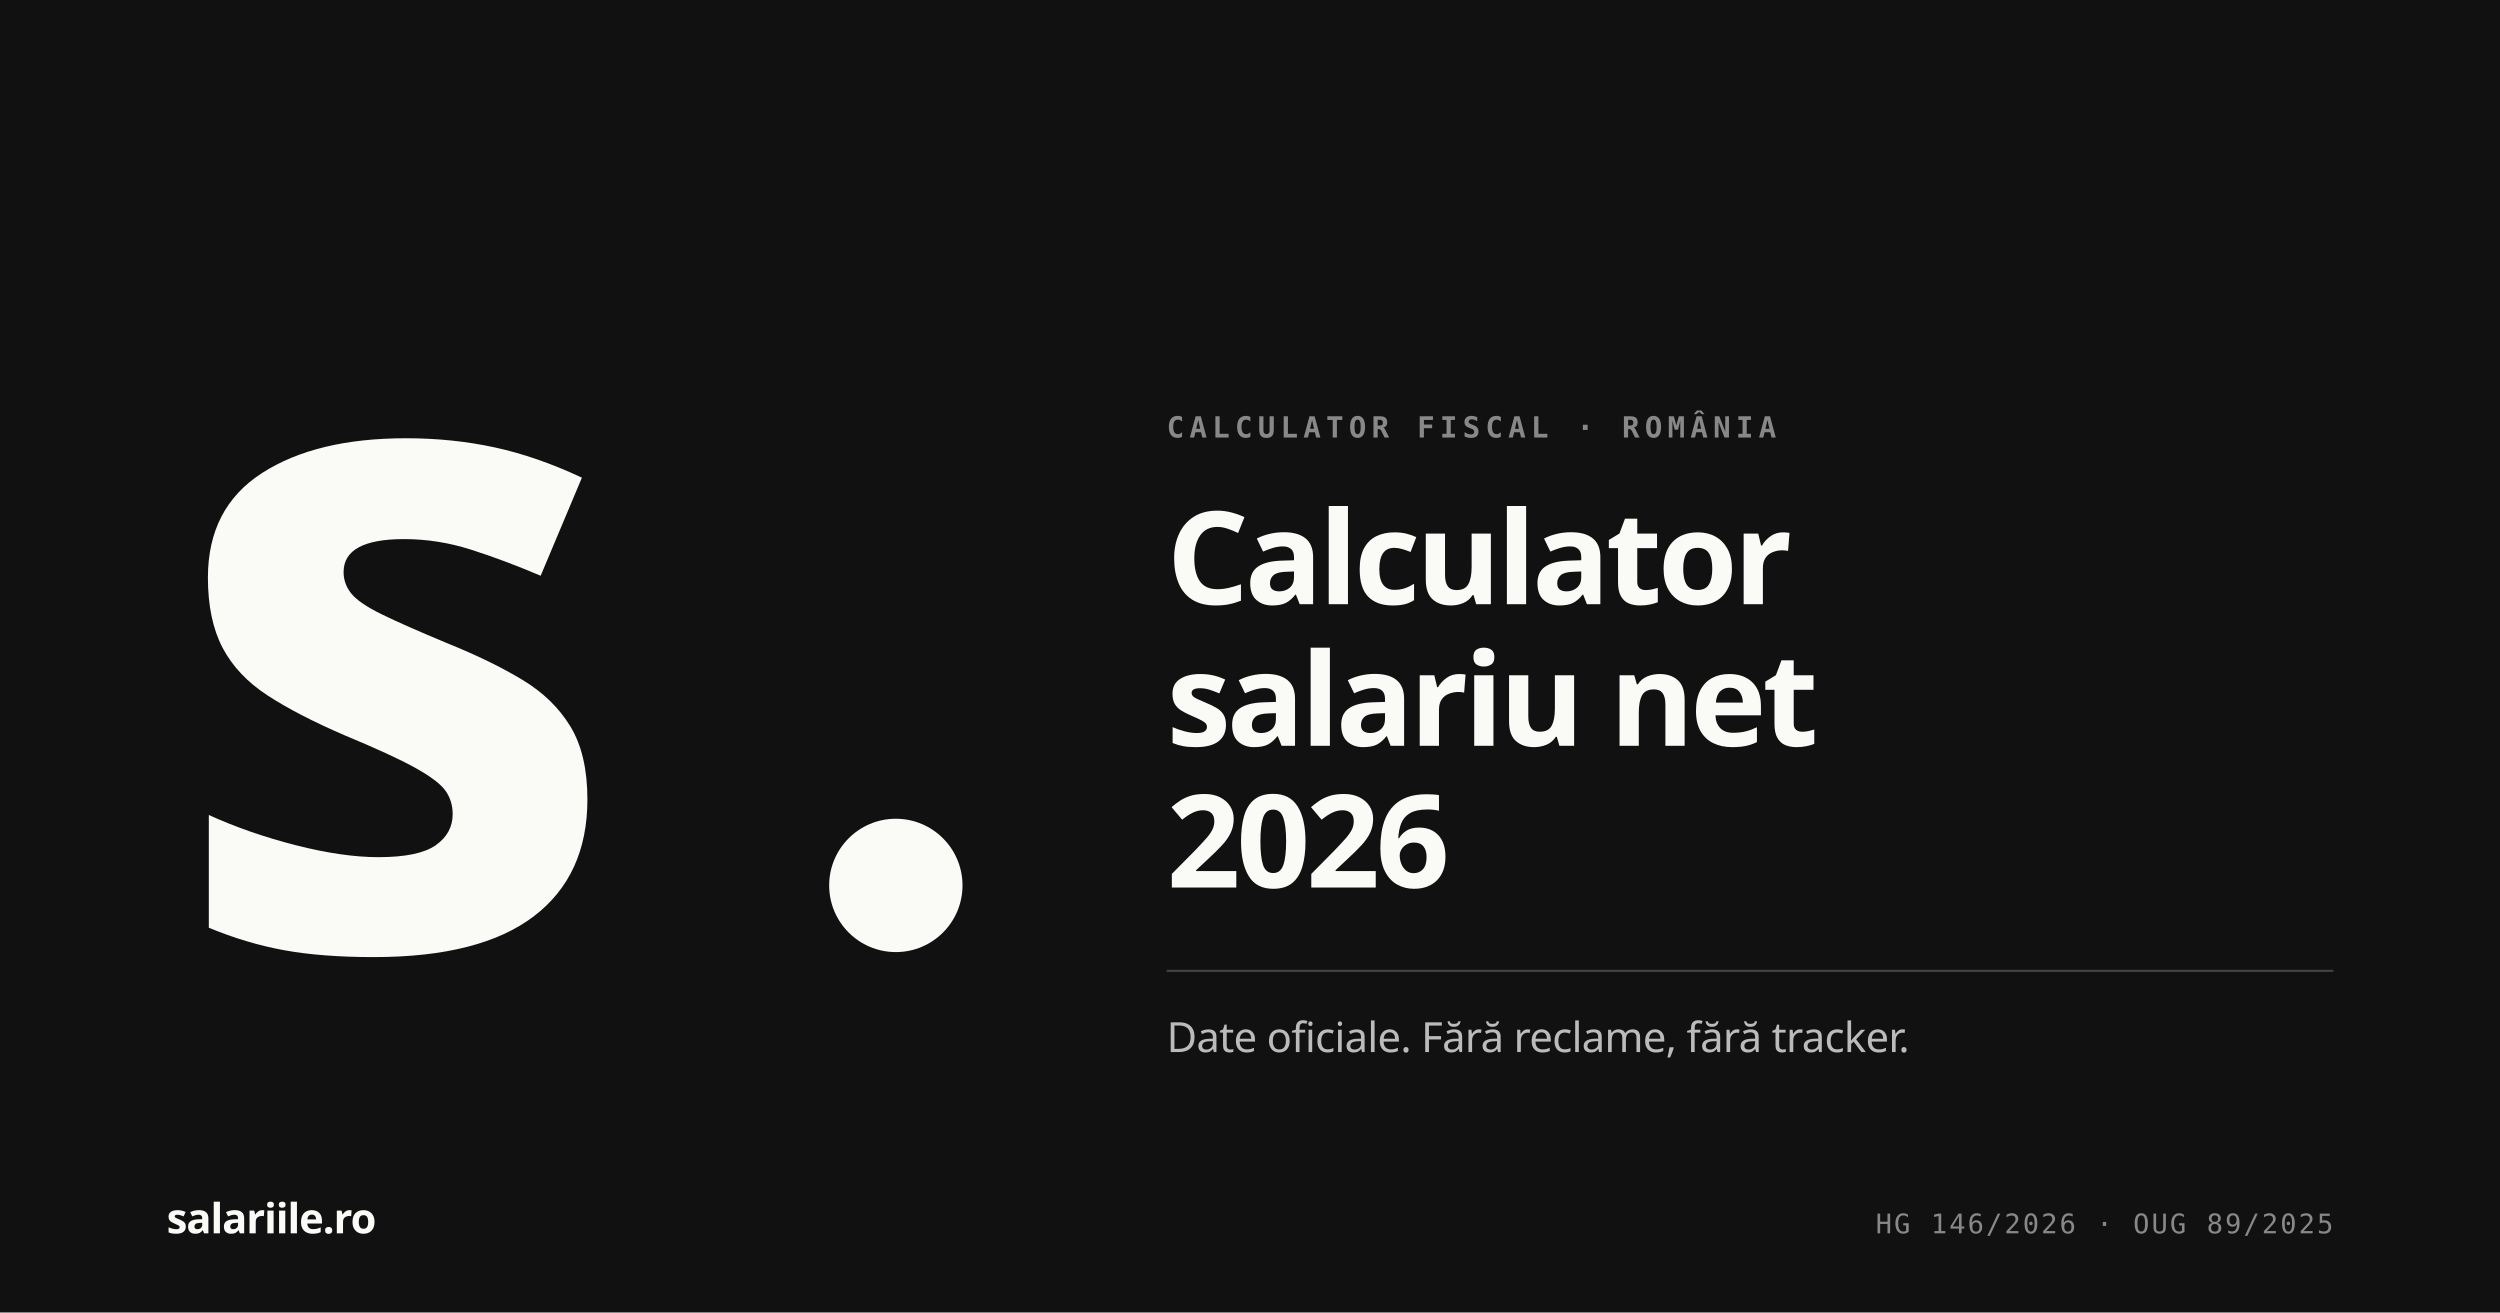
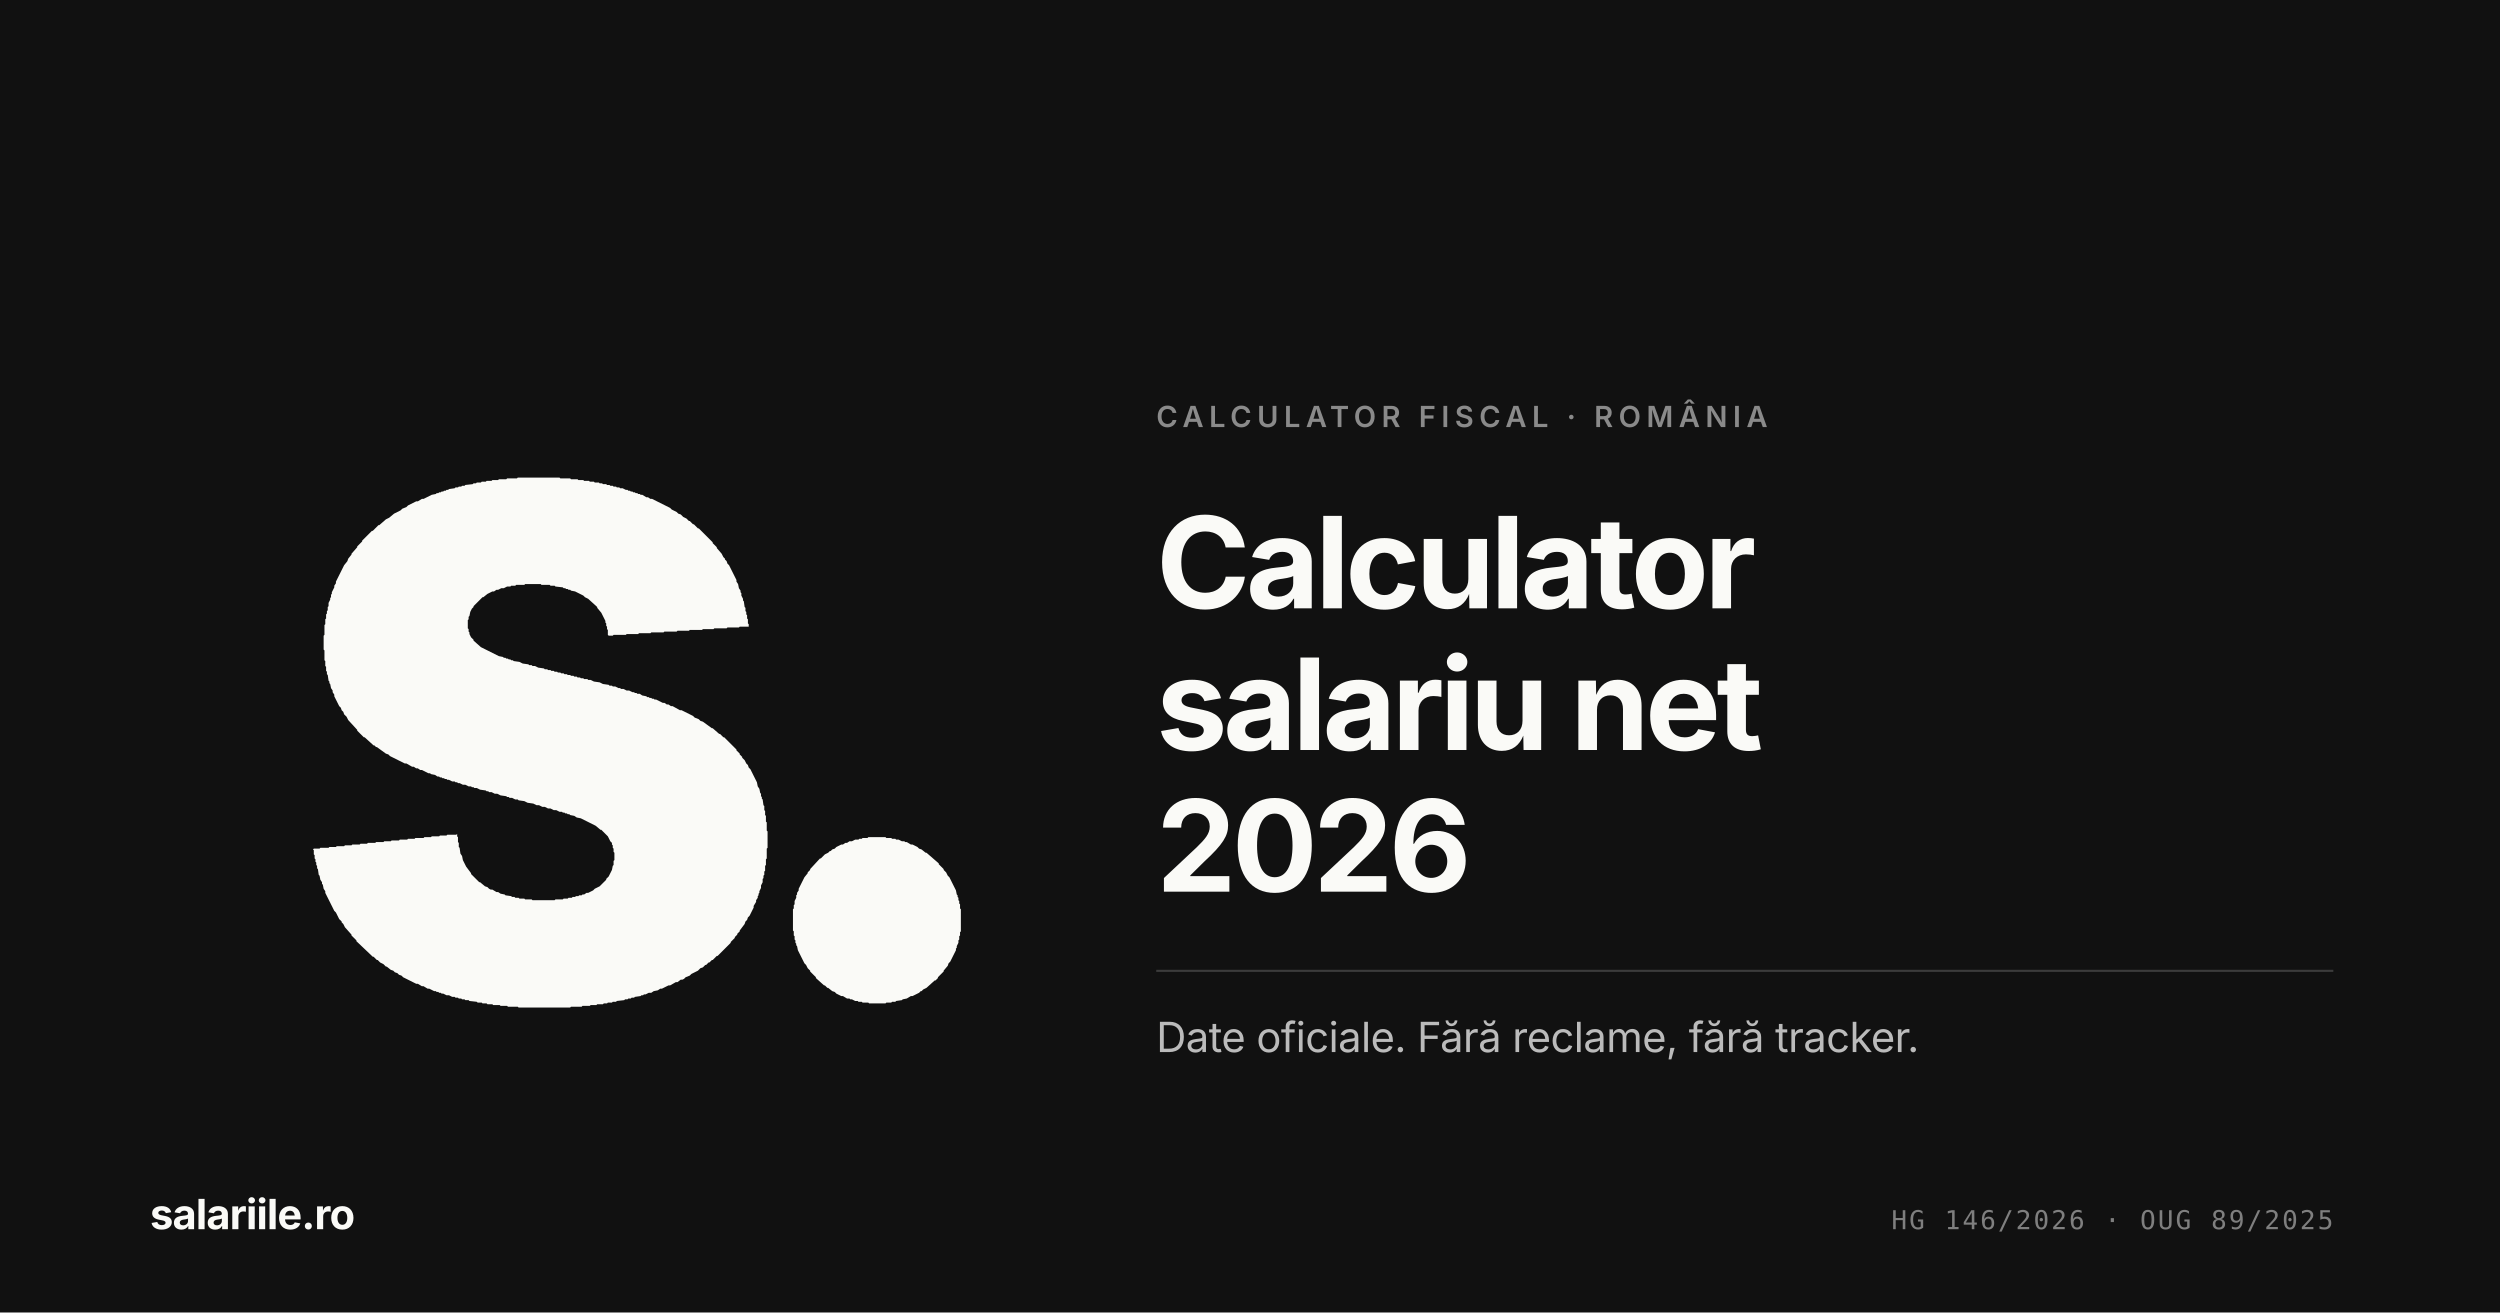
<svg xmlns="http://www.w3.org/2000/svg" width="1200" height="630" viewBox="0 0 1200 630">
  <rect width="1200" height="630" fill="#111111" />
-   <text x="80" y="455" font-family="Figtree, system-ui, sans-serif" font-size="440" font-weight="700" fill="#FAFAF7" letter-spacing="-15">s</text>
-   <circle cx="430" cy="425" r="32" fill="#FAFAF7" />
-   <text x="560" y="210" font-family="ui-monospace, 'SF Mono', Menlo, Consolas, monospace" font-size="14" font-weight="600" fill="#888888" letter-spacing="2.5">
-     CALCULATOR FISCAL · ROMÂNIA
-   </text>
-   <text x="560" y="290" font-family="Figtree, system-ui, sans-serif" font-size="62" font-weight="700" fill="#FAFAF7" letter-spacing="-2">
-     Calculator
-   </text>
-   <text x="560" y="358" font-family="Figtree, system-ui, sans-serif" font-size="62" font-weight="700" fill="#FAFAF7" letter-spacing="-2">
-     salariu net
-   </text>
-   <text x="560" y="426" font-family="Figtree, system-ui, sans-serif" font-size="62" font-weight="700" fill="#FAFAF7" letter-spacing="-2">
-     2026
-   </text>
-   <line x1="560" y1="466" x2="1120" y2="466" stroke="#444444" stroke-width="1" />
-   <text x="560" y="505" font-family="Figtree, system-ui, sans-serif" font-size="20" font-weight="400" fill="#BBBBBB" letter-spacing="-0.3">
-     Date oficiale. Fără reclame, fără tracker.
-   </text>
-   <text x="80" y="592" font-family="Figtree, system-ui, sans-serif" font-size="20" font-weight="700" fill="#FAFAF7" letter-spacing="-0.5">
-     salariile.ro
-   </text>
-   <text x="1120" y="592" text-anchor="end" font-family="ui-monospace, 'SF Mono', Menlo, Consolas, monospace" font-size="13" fill="#888888" letter-spacing="1">
-     HG 146/2026 · OUG 89/2025
-   </text>
+   <g transform="translate(72.00 139.61) scale(0.393145)">
+     <path d="M 877 667 L 876 668 L 870 668 L 869 669 L 866 669 L 865 670 L 861 670 L 857 672 L 854 672 L 851 674 L 849 674 L 846 676 L 844 676 L 838 679 L 836 681 L 833 682 L 831 684 L 830 684 L 828 686 L 824 688 L 819 693 L 818 693 L 806 706 L 806 707 L 803 710 L 803 711 L 799 716 L 792 730 L 792 732 L 790 735 L 790 737 L 789 738 L 789 741 L 787 745 L 787 749 L 786 750 L 786 754 L 785 755 L 785 781 L 786 782 L 786 787 L 787 788 L 787 792 L 788 793 L 788 796 L 789 797 L 789 799 L 790 800 L 791 805 L 799 821 L 801 823 L 803 827 L 806 830 L 806 831 L 813 838 L 813 839 L 823 848 L 824 848 L 827 851 L 828 851 L 833 855 L 836 856 L 838 858 L 844 861 L 846 861 L 851 864 L 854 864 L 855 865 L 857 865 L 861 867 L 864 867 L 865 868 L 869 868 L 870 869 L 877 869 L 878 870 L 898 870 L 899 869 L 905 869 L 906 868 L 910 868 L 911 867 L 918 866 L 919 865 L 924 864 L 929 861 L 931 861 L 939 857 L 941 855 L 942 855 L 944 853 L 948 851 L 958 842 L 959 842 L 962 839 L 962 838 L 969 831 L 969 830 L 974 824 L 975 821 L 977 819 L 984 805 L 984 803 L 985 802 L 985 800 L 987 796 L 987 793 L 988 792 L 988 788 L 989 787 L 989 783 L 990 782 L 990 755 L 989 754 L 989 749 L 988 748 L 988 745 L 987 744 L 987 741 L 986 740 L 986 738 L 985 737 L 984 732 L 976 716 L 974 714 L 972 710 L 969 707 L 969 706 L 963 700 L 963 699 L 948 686 L 947 686 L 942 682 L 939 681 L 937 679 L 931 676 L 929 676 L 924 673 L 922 673 L 921 672 L 918 672 L 914 670 L 911 670 L 910 669 L 906 669 L 905 668 L 899 668 L 898 667 Z M 365 242 L 364 243 L 362 243 L 361 244 L 359 244 L 358 245 L 356 245 L 355 246 L 353 246 L 352 247 L 350 247 L 349 248 L 344 249 L 334 254 L 332 254 L 327 257 L 325 257 L 315 262 L 313 264 L 308 266 L 306 268 L 298 272 L 292 277 L 288 279 L 280 286 L 279 286 L 272 293 L 271 293 L 259 305 L 259 306 L 253 312 L 253 313 L 246 321 L 246 322 L 242 327 L 241 330 L 237 335 L 227 355 L 227 357 L 225 360 L 225 362 L 222 368 L 222 370 L 221 371 L 221 374 L 220 375 L 220 377 L 218 381 L 218 385 L 217 386 L 217 390 L 216 391 L 216 394 L 215 395 L 215 400 L 214 401 L 214 407 L 213 408 L 213 420 L 212 421 L 212 438 L 213 439 L 213 451 L 214 452 L 214 458 L 215 459 L 215 464 L 216 465 L 216 468 L 217 469 L 218 476 L 219 477 L 219 479 L 220 480 L 221 485 L 223 488 L 223 490 L 225 493 L 225 495 L 231 507 L 233 509 L 234 512 L 236 514 L 237 517 L 240 520 L 242 524 L 253 536 L 253 537 L 261 545 L 262 545 L 273 555 L 274 555 L 276 557 L 277 557 L 288 565 L 291 566 L 293 568 L 311 577 L 313 577 L 320 581 L 322 581 L 325 583 L 327 583 L 330 585 L 332 585 L 340 589 L 342 589 L 343 590 L 348 591 L 351 593 L 353 593 L 354 594 L 356 594 L 357 595 L 359 595 L 360 596 L 362 596 L 363 597 L 365 597 L 369 599 L 372 599 L 373 600 L 375 600 L 376 601 L 378 601 L 382 603 L 385 603 L 389 605 L 392 605 L 393 606 L 395 606 L 396 607 L 399 607 L 403 609 L 410 610 L 411 611 L 413 611 L 414 612 L 417 612 L 421 614 L 424 614 L 428 616 L 435 617 L 436 618 L 438 618 L 439 619 L 442 619 L 446 621 L 449 621 L 450 622 L 457 623 L 461 625 L 468 626 L 472 628 L 475 628 L 479 630 L 482 630 L 486 632 L 489 632 L 493 634 L 496 634 L 500 636 L 503 636 L 504 637 L 506 637 L 507 638 L 509 638 L 510 639 L 512 639 L 513 640 L 518 641 L 521 643 L 526 644 L 544 653 L 550 658 L 551 658 L 559 666 L 562 672 L 564 674 L 564 676 L 565 677 L 565 680 L 566 681 L 566 685 L 567 686 L 567 695 L 566 696 L 566 701 L 565 702 L 564 707 L 560 715 L 557 718 L 557 719 L 549 727 L 543 730 L 541 732 L 535 735 L 533 735 L 530 737 L 528 737 L 527 738 L 524 738 L 523 739 L 520 739 L 519 740 L 516 740 L 515 741 L 511 741 L 510 742 L 505 742 L 504 743 L 495 743 L 494 744 L 467 744 L 466 743 L 458 743 L 457 742 L 451 742 L 450 741 L 446 741 L 445 740 L 442 740 L 441 739 L 434 738 L 433 737 L 428 736 L 425 734 L 423 734 L 418 731 L 416 731 L 414 730 L 412 728 L 409 727 L 403 722 L 402 722 L 392 712 L 392 711 L 386 703 L 382 695 L 381 690 L 379 687 L 378 680 L 377 679 L 377 674 L 376 673 L 376 667 L 375 666 L 375 663 L 374 664 L 363 664 L 362 665 L 354 665 L 353 666 L 344 666 L 343 667 L 335 667 L 334 668 L 324 668 L 323 669 L 315 669 L 314 670 L 305 670 L 304 671 L 295 671 L 294 672 L 286 672 L 285 673 L 276 673 L 275 674 L 266 674 L 265 675 L 257 675 L 256 676 L 247 676 L 246 677 L 238 677 L 237 678 L 228 678 L 227 679 L 219 679 L 218 680 L 208 680 L 207 681 L 200 681 L 199 682 L 200 683 L 200 688 L 201 689 L 201 693 L 202 694 L 202 697 L 203 698 L 203 701 L 204 702 L 204 705 L 205 706 L 206 713 L 207 714 L 208 719 L 210 722 L 210 724 L 211 725 L 212 730 L 214 733 L 214 735 L 225 757 L 227 759 L 231 767 L 234 770 L 234 771 L 236 773 L 238 777 L 246 786 L 246 787 L 252 793 L 252 794 L 272 813 L 273 813 L 277 817 L 278 817 L 281 820 L 285 822 L 288 825 L 289 825 L 294 829 L 297 830 L 299 832 L 302 833 L 304 835 L 307 836 L 309 838 L 325 846 L 327 846 L 332 849 L 334 849 L 339 852 L 341 852 L 347 855 L 349 855 L 350 856 L 352 856 L 353 857 L 355 857 L 356 858 L 358 858 L 362 860 L 365 860 L 369 862 L 372 862 L 373 863 L 376 863 L 377 864 L 380 864 L 381 865 L 384 865 L 385 866 L 389 866 L 390 867 L 399 868 L 400 869 L 405 869 L 406 870 L 411 870 L 412 871 L 418 871 L 419 872 L 427 872 L 428 873 L 436 873 L 437 874 L 449 874 L 450 875 L 513 875 L 514 874 L 527 874 L 528 873 L 537 873 L 538 872 L 545 872 L 546 871 L 553 871 L 554 870 L 558 870 L 559 869 L 564 869 L 565 868 L 569 868 L 570 867 L 579 866 L 580 865 L 583 865 L 584 864 L 587 864 L 588 863 L 591 863 L 592 862 L 599 861 L 600 860 L 602 860 L 603 859 L 605 859 L 609 857 L 612 857 L 615 855 L 620 854 L 623 852 L 625 852 L 633 848 L 635 848 L 642 844 L 644 844 L 648 841 L 650 841 L 652 840 L 654 838 L 659 836 L 661 834 L 669 830 L 672 827 L 675 826 L 678 823 L 679 823 L 682 820 L 683 820 L 686 817 L 687 817 L 692 812 L 693 812 L 709 796 L 709 795 L 714 790 L 714 789 L 717 786 L 717 785 L 720 782 L 720 781 L 726 773 L 727 770 L 729 768 L 730 765 L 732 763 L 737 753 L 737 751 L 740 746 L 740 744 L 742 741 L 742 739 L 743 738 L 743 736 L 744 735 L 744 733 L 746 729 L 746 726 L 748 722 L 748 718 L 749 717 L 749 714 L 750 713 L 750 709 L 751 708 L 751 702 L 752 701 L 752 694 L 753 693 L 753 681 L 754 680 L 754 660 L 753 659 L 753 649 L 752 648 L 752 641 L 751 640 L 751 635 L 750 634 L 750 629 L 749 628 L 748 621 L 747 620 L 747 618 L 746 617 L 746 614 L 745 613 L 744 608 L 742 605 L 741 600 L 733 584 L 731 582 L 730 579 L 728 577 L 726 573 L 723 570 L 723 569 L 720 566 L 720 565 L 716 561 L 716 560 L 701 545 L 700 545 L 696 541 L 695 541 L 687 534 L 686 534 L 675 526 L 672 525 L 670 523 L 665 521 L 663 519 L 649 512 L 647 512 L 638 507 L 636 507 L 633 505 L 631 505 L 628 503 L 626 503 L 618 499 L 616 499 L 615 498 L 613 498 L 612 497 L 610 497 L 609 496 L 607 496 L 606 495 L 601 494 L 598 492 L 595 492 L 594 491 L 592 491 L 591 490 L 589 490 L 585 488 L 582 488 L 578 486 L 575 486 L 574 485 L 572 485 L 568 483 L 565 483 L 564 482 L 561 482 L 560 481 L 553 480 L 549 478 L 542 477 L 538 475 L 535 475 L 534 474 L 530 474 L 529 473 L 526 473 L 525 472 L 522 472 L 521 471 L 518 471 L 517 470 L 514 470 L 513 469 L 510 469 L 509 468 L 506 468 L 505 467 L 502 467 L 501 466 L 498 466 L 497 465 L 494 465 L 493 464 L 490 464 L 489 463 L 486 463 L 485 462 L 482 462 L 481 461 L 474 460 L 470 458 L 467 458 L 466 457 L 463 457 L 462 456 L 455 455 L 451 453 L 444 452 L 443 451 L 441 451 L 440 450 L 438 450 L 437 449 L 435 449 L 434 448 L 432 448 L 431 447 L 426 446 L 404 435 L 395 427 L 395 426 L 392 423 L 390 419 L 390 417 L 389 416 L 389 413 L 388 412 L 388 402 L 389 401 L 389 398 L 390 397 L 391 392 L 393 388 L 395 386 L 395 385 L 406 374 L 407 374 L 412 370 L 418 367 L 420 367 L 423 365 L 425 365 L 429 363 L 432 363 L 436 361 L 440 361 L 441 360 L 446 360 L 447 359 L 457 359 L 458 358 L 477 358 L 478 359 L 488 359 L 489 360 L 494 360 L 495 361 L 504 362 L 505 363 L 507 363 L 508 364 L 510 364 L 511 365 L 513 365 L 514 366 L 519 367 L 529 372 L 531 374 L 535 376 L 546 386 L 546 387 L 551 393 L 556 403 L 556 405 L 557 406 L 557 409 L 558 410 L 558 413 L 559 414 L 559 420 L 560 421 L 565 421 L 566 420 L 581 420 L 582 419 L 596 419 L 597 418 L 611 418 L 612 417 L 627 417 L 628 416 L 643 416 L 644 415 L 658 415 L 659 414 L 674 414 L 675 413 L 688 413 L 689 412 L 704 412 L 705 411 L 719 411 L 720 410 L 731 410 L 731 407 L 730 406 L 730 401 L 729 400 L 729 396 L 728 395 L 728 392 L 727 391 L 727 387 L 726 386 L 725 379 L 724 378 L 724 376 L 722 372 L 722 369 L 721 368 L 721 366 L 719 363 L 718 358 L 716 355 L 716 353 L 707 335 L 705 333 L 704 330 L 702 328 L 702 327 L 700 325 L 698 321 L 692 314 L 692 313 L 687 308 L 687 307 L 670 290 L 669 290 L 664 285 L 663 285 L 659 281 L 658 281 L 655 278 L 651 276 L 648 273 L 645 272 L 643 270 L 637 267 L 635 265 L 613 254 L 611 254 L 608 252 L 606 252 L 601 249 L 599 249 L 598 248 L 596 248 L 595 247 L 593 247 L 592 246 L 590 246 L 589 245 L 587 245 L 586 244 L 584 244 L 583 243 L 581 243 L 577 241 L 574 241 L 573 240 L 570 240 L 569 239 L 566 239 L 565 238 L 562 238 L 561 237 L 558 237 L 557 236 L 553 236 L 552 235 L 549 235 L 548 234 L 543 234 L 542 233 L 537 233 L 536 232 L 530 232 L 529 231 L 523 231 L 522 230 L 514 230 L 513 229 L 501 229 L 500 228 L 449 228 L 448 229 L 436 229 L 435 230 L 426 230 L 425 231 L 418 231 L 417 232 L 411 232 L 410 233 L 405 233 L 404 234 L 399 234 L 398 235 L 395 235 L 394 236 L 385 237 L 384 238 L 381 238 L 380 239 L 377 239 L 376 240 L 373 240 L 372 241 Z" fill="#FAFAF7" fill-rule="evenodd" />
+   </g>
+   <text x="555" y="205" font-family="Inter, Arial, sans-serif" font-size="14" font-weight="600" fill="#8A8A8A" letter-spacing="2.6">CALCULATOR FISCAL · ROMÂNIA</text>
+   <text x="555" y="292" font-family="Inter, Arial, sans-serif" font-size="61" font-weight="750" fill="#FAFAF7" letter-spacing="-2.1">Calculator</text>
+   <text x="555" y="360" font-family="Inter, Arial, sans-serif" font-size="61" font-weight="750" fill="#FAFAF7" letter-spacing="-2.1">salariu net</text>
+   <text x="555" y="428" font-family="Inter, Arial, sans-serif" font-size="61" font-weight="750" fill="#FAFAF7" letter-spacing="-2.1">2026</text>
+   <line x1="555" y1="466" x2="1120" y2="466" stroke="#3C3C3C" stroke-width="1" />
+   <text x="555" y="505" font-family="Inter, Arial, sans-serif" font-size="20" font-weight="400" fill="#BBBBBB" letter-spacing="-0.25">Date oficiale. Fără reclame, fără tracker.</text>
+   <text x="72" y="590" font-family="Inter, Arial, sans-serif" font-size="20" font-weight="700" fill="#FAFAF7" letter-spacing="-0.4">salariile.ro</text>
+   <text x="1120" y="590" text-anchor="end" font-family="ui-monospace, SFMono-Regular, Menlo, Consolas, monospace" font-size="12.5" fill="#7F7F7F" letter-spacing="1.0">HG 146/2026 · OUG 89/2025</text>
</svg>
